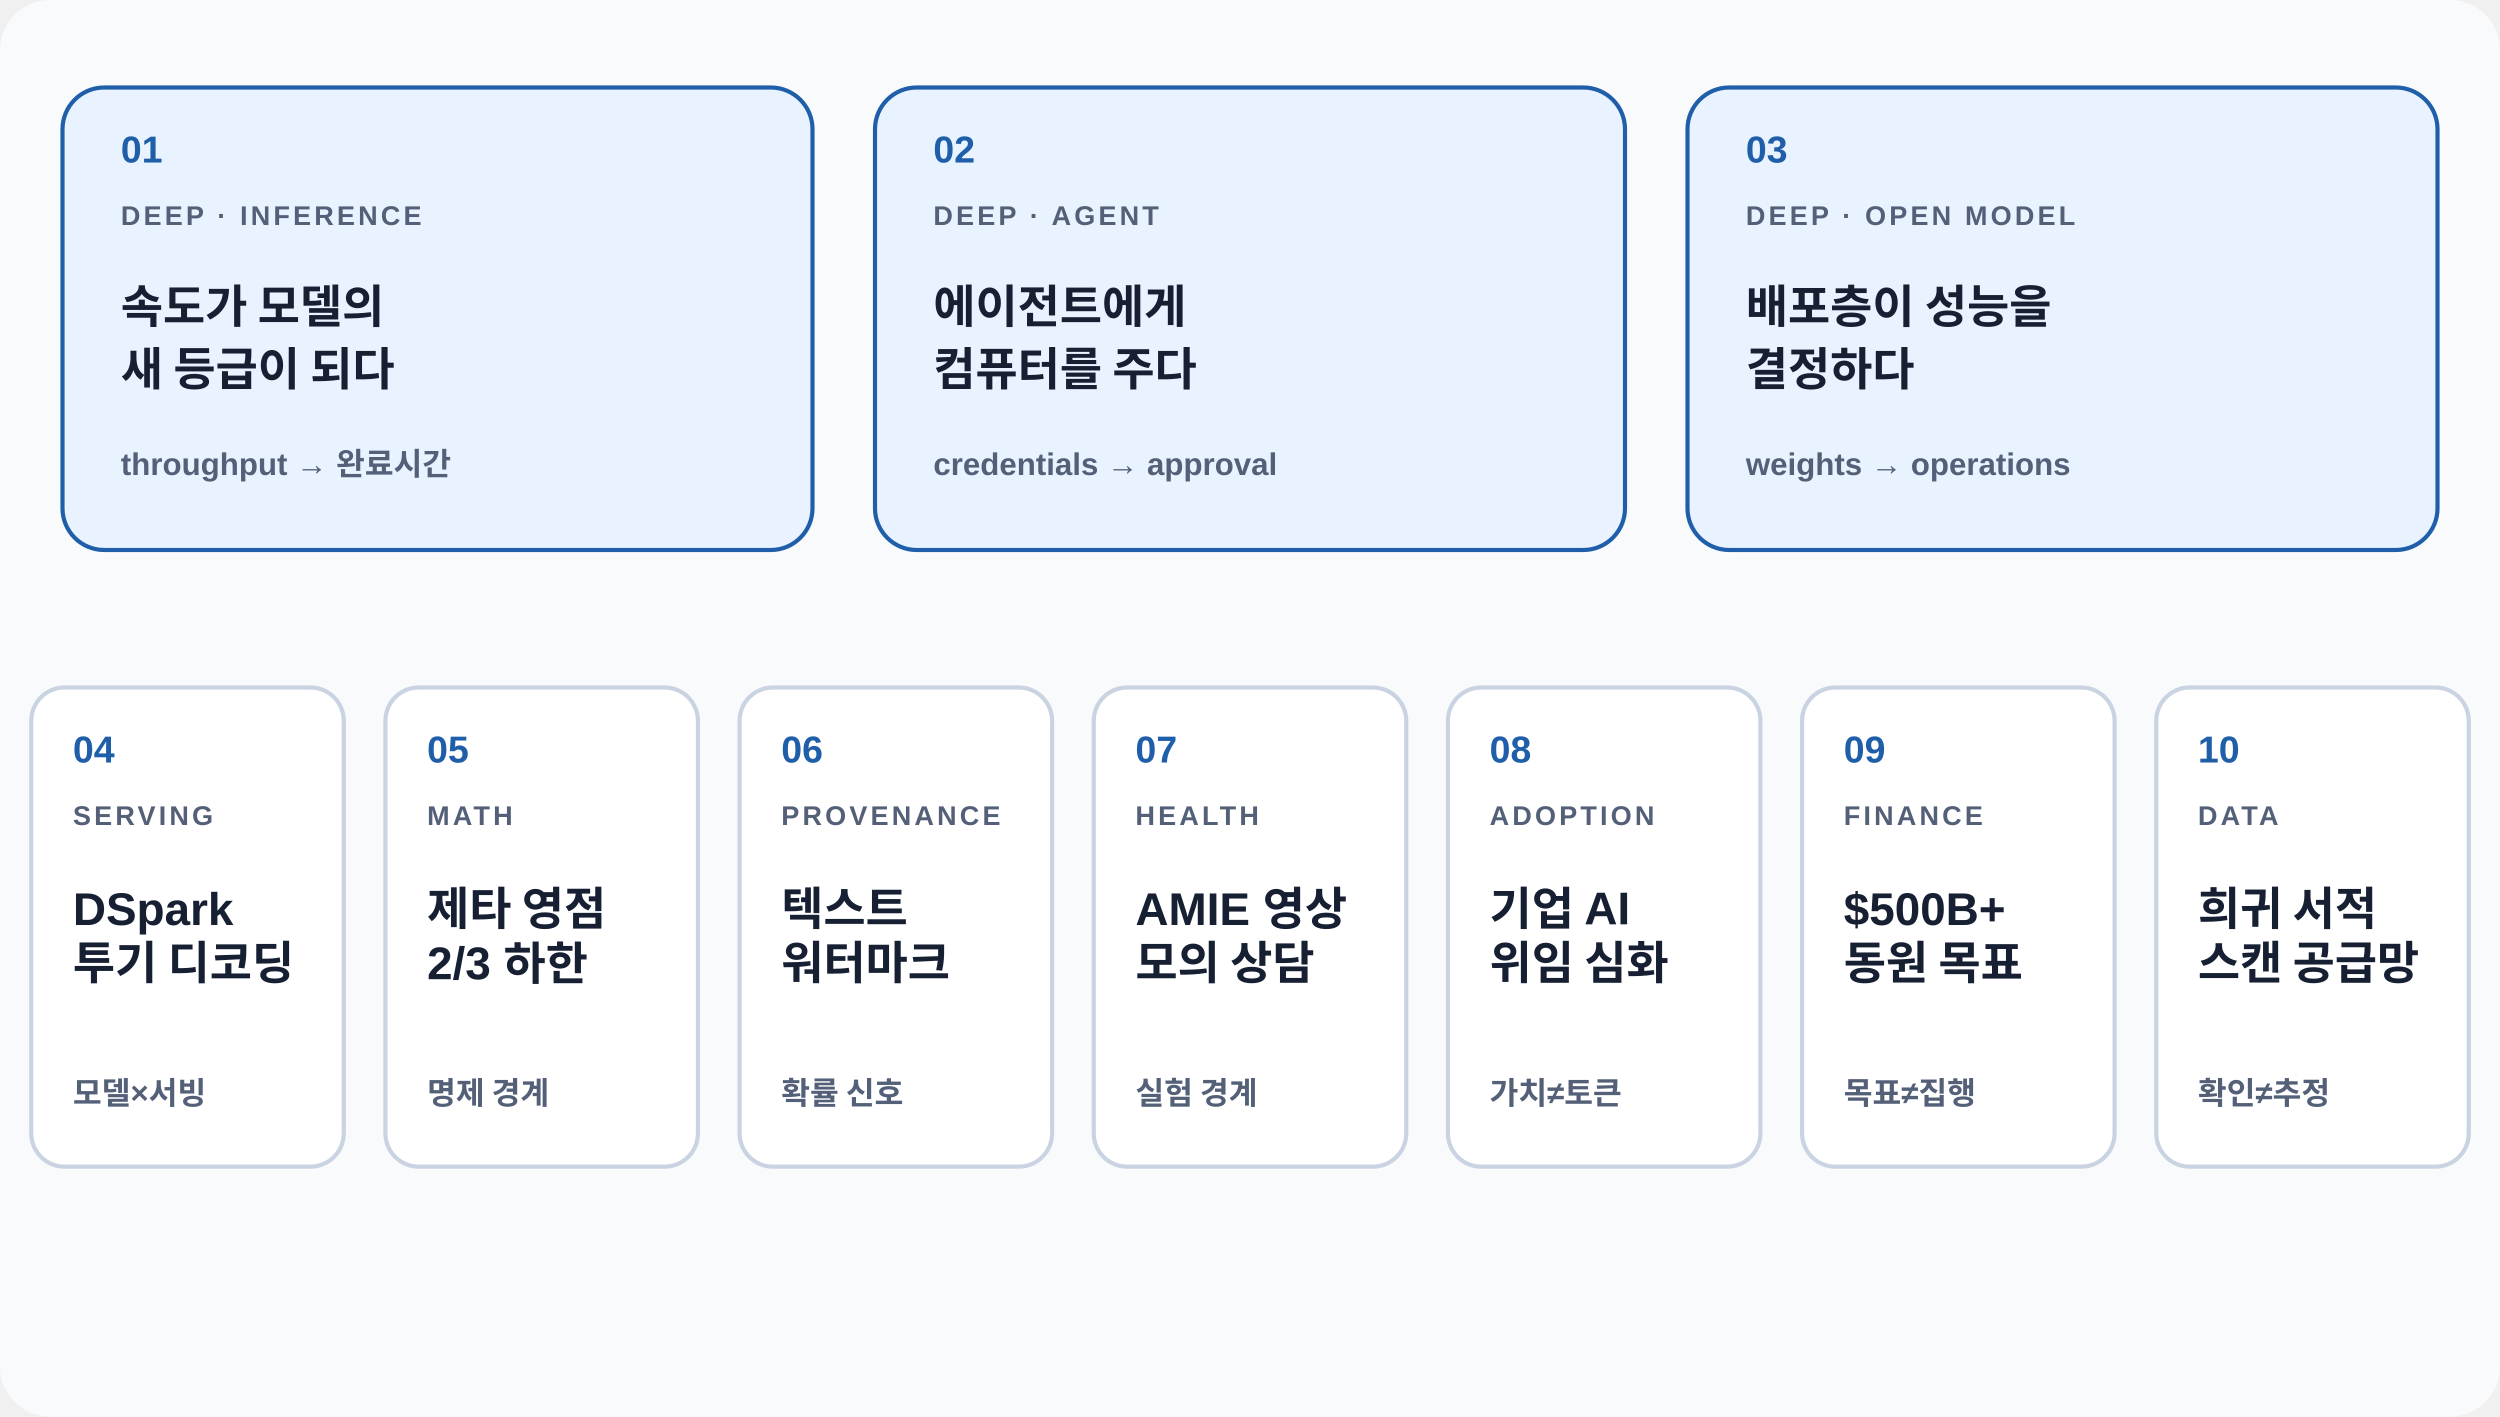
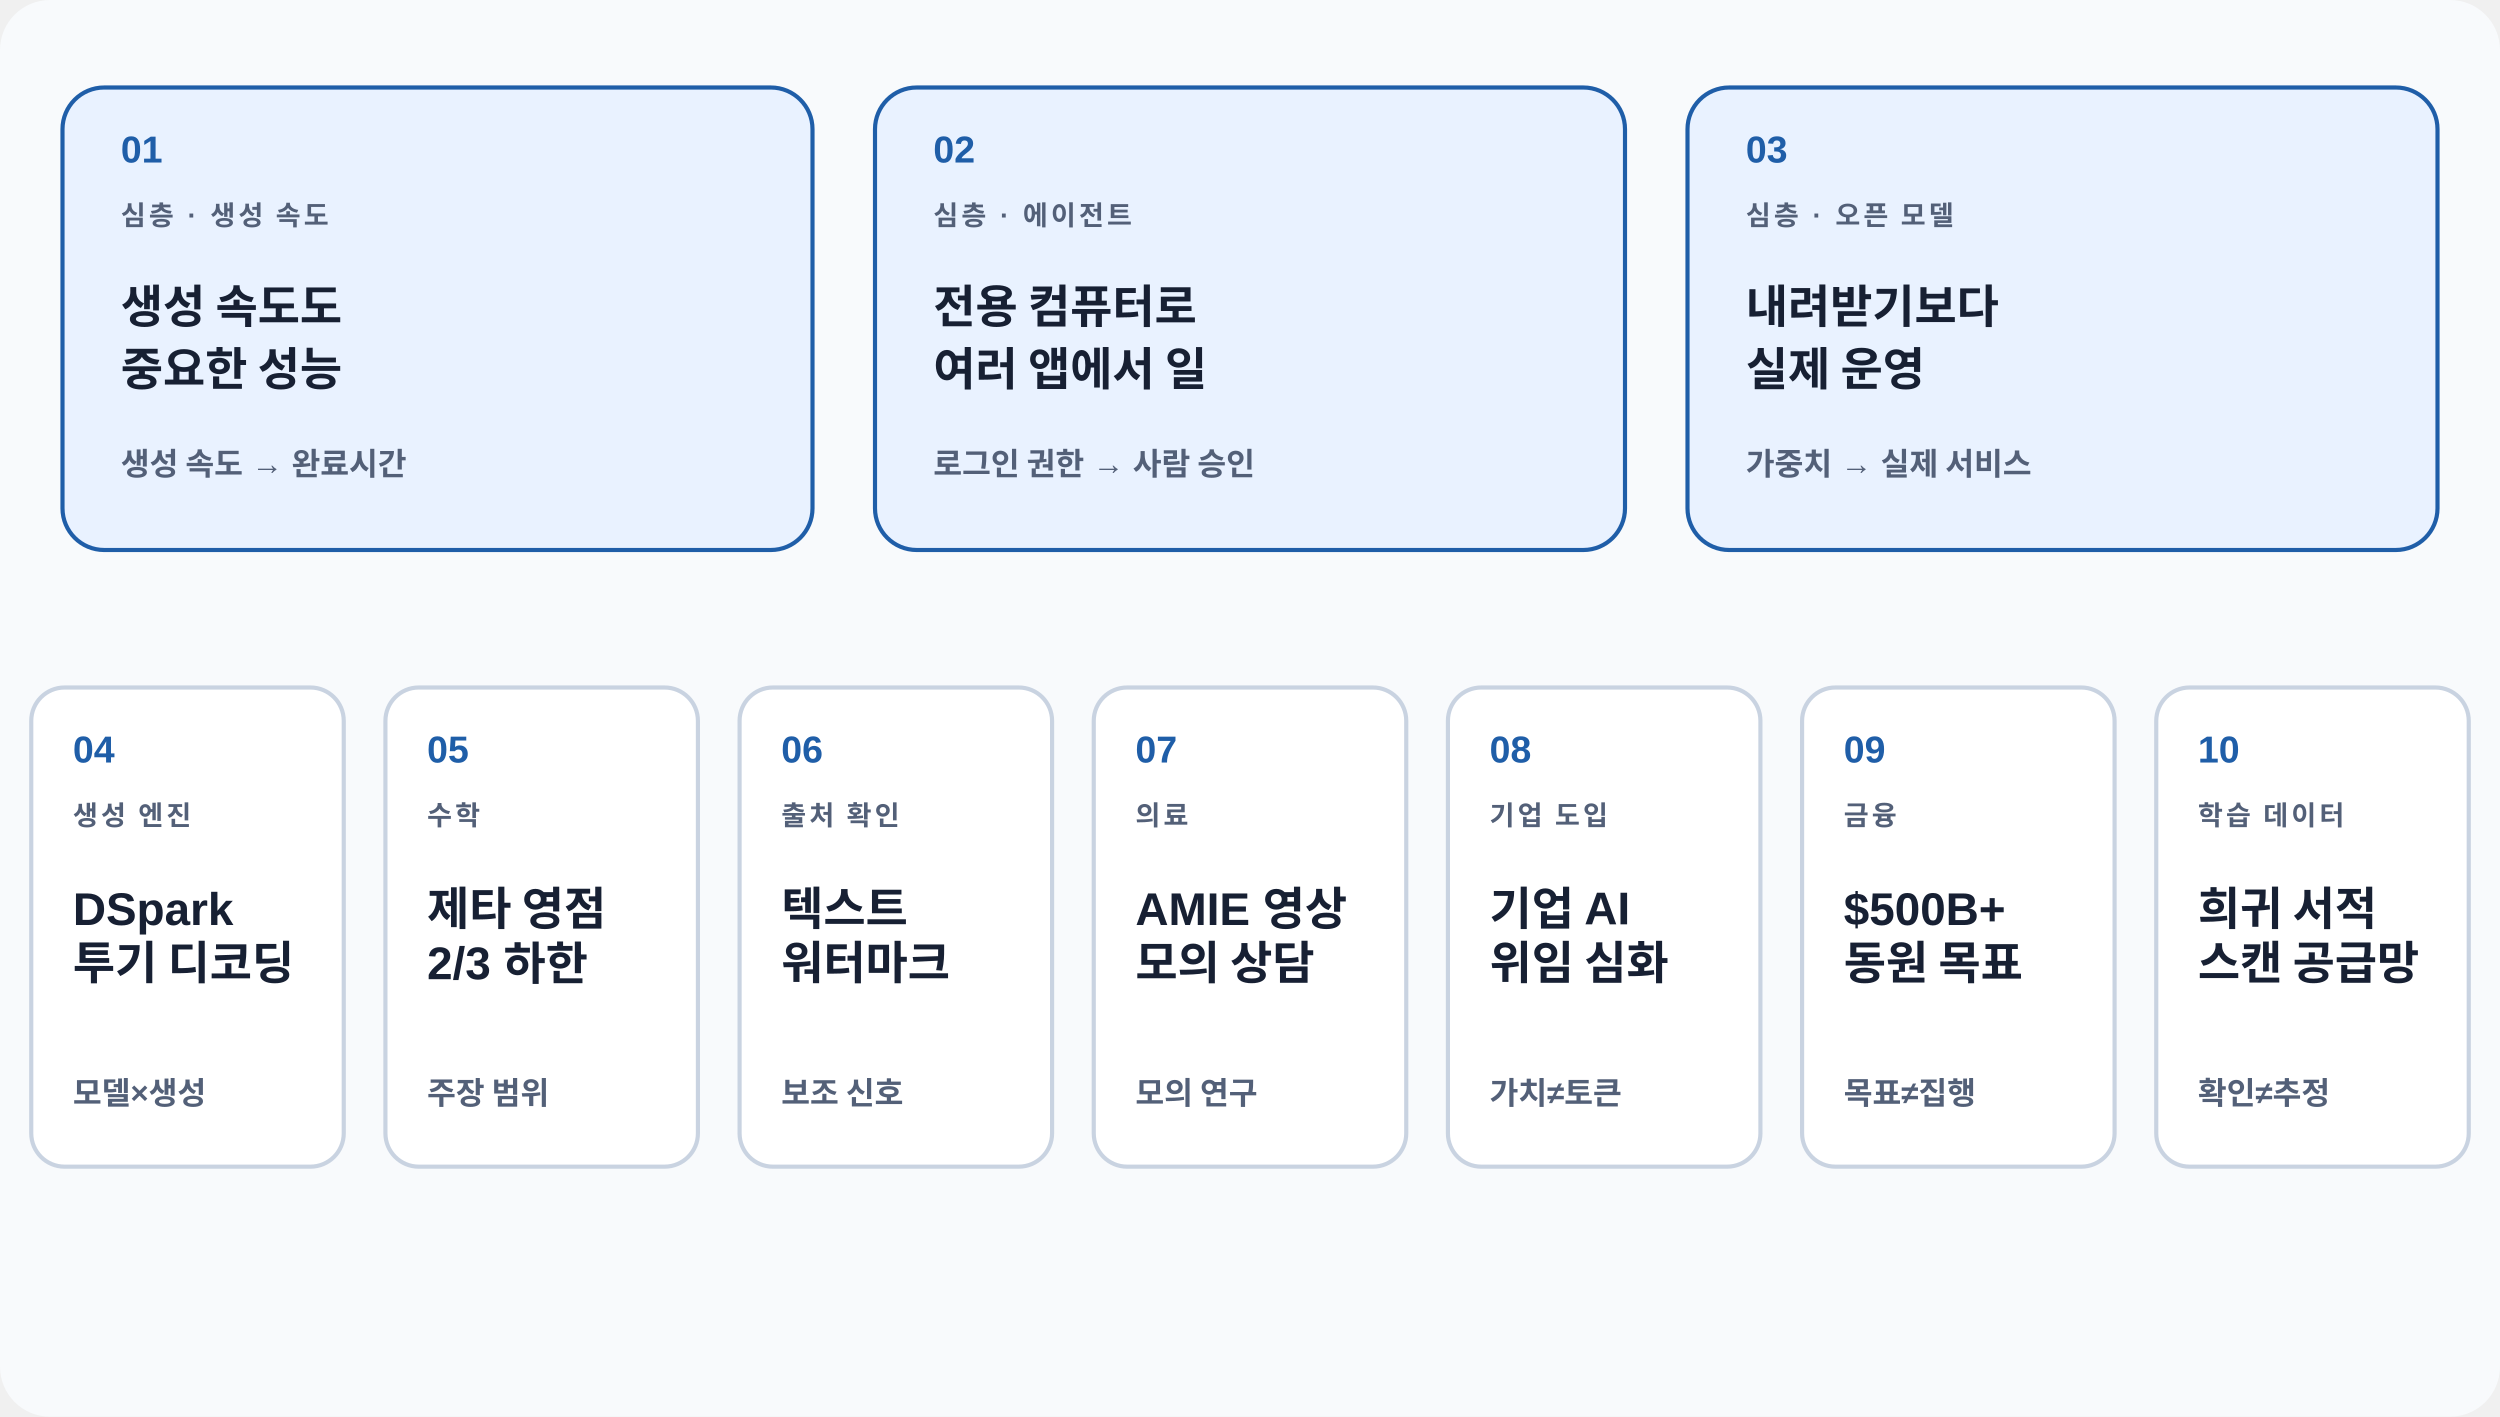
<svg xmlns="http://www.w3.org/2000/svg" viewBox="0 0 1200 680" role="img">
  <style>.bg{fill:#f8fafc}.deep{fill:#e9f2ff;stroke:#1f5ea8}.radar{fill:#fff;stroke:#c9d3e1}.n{font-family:Arial,sans-serif;font-size:18px;font-weight:800;fill:#1f5ea8}.k{font-family:Arial,sans-serif;font-size:13px;font-weight:800;letter-spacing:1.5px;fill:#536078}.t{font-family:Arial,'Noto Sans KR',sans-serif;font-size:22px;font-weight:800;fill:#172033}.s{font-family:Arial,'Noto Sans KR',sans-serif;font-size:15px;font-weight:600;fill:#536078}</style>
  <rect class="bg" width="1200" height="680" rx="24" />
  <g stroke-width="2">
    <rect class="deep" x="30" y="42" width="360" height="222" rx="20" />
    <rect class="deep" x="420" y="42" width="360" height="222" rx="20" />
    <rect class="deep" x="810" y="42" width="360" height="222" rx="20" />
    <rect class="radar" x="15" y="330" width="150" height="230" rx="16" />
    <rect class="radar" x="185" y="330" width="150" height="230" rx="16" />
    <rect class="radar" x="355" y="330" width="150" height="230" rx="16" />
    <rect class="radar" x="525" y="330" width="150" height="230" rx="16" />
    <rect class="radar" x="695" y="330" width="150" height="230" rx="16" />
    <rect class="radar" x="865" y="330" width="150" height="230" rx="16" />
    <rect class="radar" x="1035" y="330" width="150" height="230" rx="16" />
  </g>
  <g class="n">
    <text x="58" y="78">01</text>
    <text x="448" y="78">02</text>
    <text x="838" y="78">03</text>
  </g>
  <g class="k">
-     <text x="58" y="108">DEEP · INFERENCE</text>
-     <text x="448" y="108">DEEP · AGENT</text>
-     <text x="838" y="108">DEEP · OPEN MODEL</text>
+     <text x="58" y="108">심층 · 생성 속도</text>
+     <text x="448" y="108">심층 · 에이전트</text>
+     <text x="838" y="108">심층 · 오픈 모델</text>
  </g>
  <g class="t">
-     <text x="58" y="155">속도가 모델의</text>
-     <text x="58" y="185">새 등급이 되다</text>
-     <text x="448" y="155">에이전트에게</text>
-     <text x="448" y="185">컴퓨터를 주다</text>
-     <text x="838" y="155">배포층이 성능을</text>
-     <text x="838" y="185">결정하다</text>
+     <text x="58" y="155">생성 속도도</text>
+     <text x="58" y="185">중요한 성능</text>
+     <text x="448" y="155">전용 컴퓨터로</text>
+     <text x="448" y="185">여러 앱에서 일</text>
+     <text x="838" y="155">내려받기보다</text>
+     <text x="838" y="185">실제 운영</text>
  </g>
  <g class="s">
-     <text x="58" y="228">throughput → 완료시간</text>
-     <text x="448" y="228">credentials → approval</text>
-     <text x="838" y="228">weights → operations</text>
+     <text x="58" y="228">생성 속도 → 완료시간</text>
+     <text x="448" y="228">로그인 권한 → 사람 승인</text>
+     <text x="838" y="228">가중치 → 실제 서비스</text>
  </g>
  <g class="n">
    <text x="35" y="366">04</text>
    <text x="205" y="366">05</text>
    <text x="375" y="366">06</text>
    <text x="545" y="366">07</text>
    <text x="715" y="366">08</text>
    <text x="885" y="366">09</text>
    <text x="1055" y="366">10</text>
  </g>
  <g class="k">
-     <text x="35" y="396">SERVING</text>
-     <text x="205" y="396">MATH</text>
-     <text x="375" y="396">PROVENANCE</text>
-     <text x="545" y="396">HEALTH</text>
-     <text x="715" y="396">ADOPTION</text>
-     <text x="885" y="396">FINANCE</text>
-     <text x="1055" y="396">DATA</text>
+     <text x="35" y="396">생성 엔진</text>
+     <text x="205" y="396">수학</text>
+     <text x="375" y="396">출처 확인</text>
+     <text x="545" y="396">의료</text>
+     <text x="715" y="396">기업 도입</text>
+     <text x="885" y="396">금융</text>
+     <text x="1055" y="396">학습 데이터</text>
  </g>
  <g class="t" font-size="18">
    <text x="35" y="444">DSpark</text>
    <text x="35" y="470">투기 디코딩</text>
    <text x="205" y="444">제타 영점</text>
    <text x="205" y="470">2/3 하한</text>
    <text x="375" y="444">텍스트</text>
    <text x="375" y="470">워터마크</text>
    <text x="545" y="444">AMIE 영상</text>
    <text x="545" y="470">모의 상담</text>
    <text x="715" y="444">기업 AI</text>
    <text x="715" y="470">위임 심화</text>
    <text x="885" y="444">$500B+</text>
    <text x="885" y="470">동원 목표</text>
    <text x="1055" y="444">희귀 서적</text>
    <text x="1055" y="470">스캔 공급망</text>
  </g>
  <g class="s" font-size="13">
-     <text x="35" y="530">모델×서빙</text>
-     <text x="205" y="530">명제 경계</text>
-     <text x="375" y="530">확률 신호</text>
-     <text x="545" y="530">실험 경계</text>
+     <text x="35" y="530">모델×생성</text>
+     <text x="205" y="530">주장 범위</text>
+     <text x="375" y="530">보조 신호</text>
+     <text x="545" y="530">모의 연구</text>
    <text x="715" y="530">가치≠토큰</text>
    <text x="885" y="530">목표≠집행</text>
    <text x="1055" y="530">확인≠추정</text>
  </g>
</svg>
